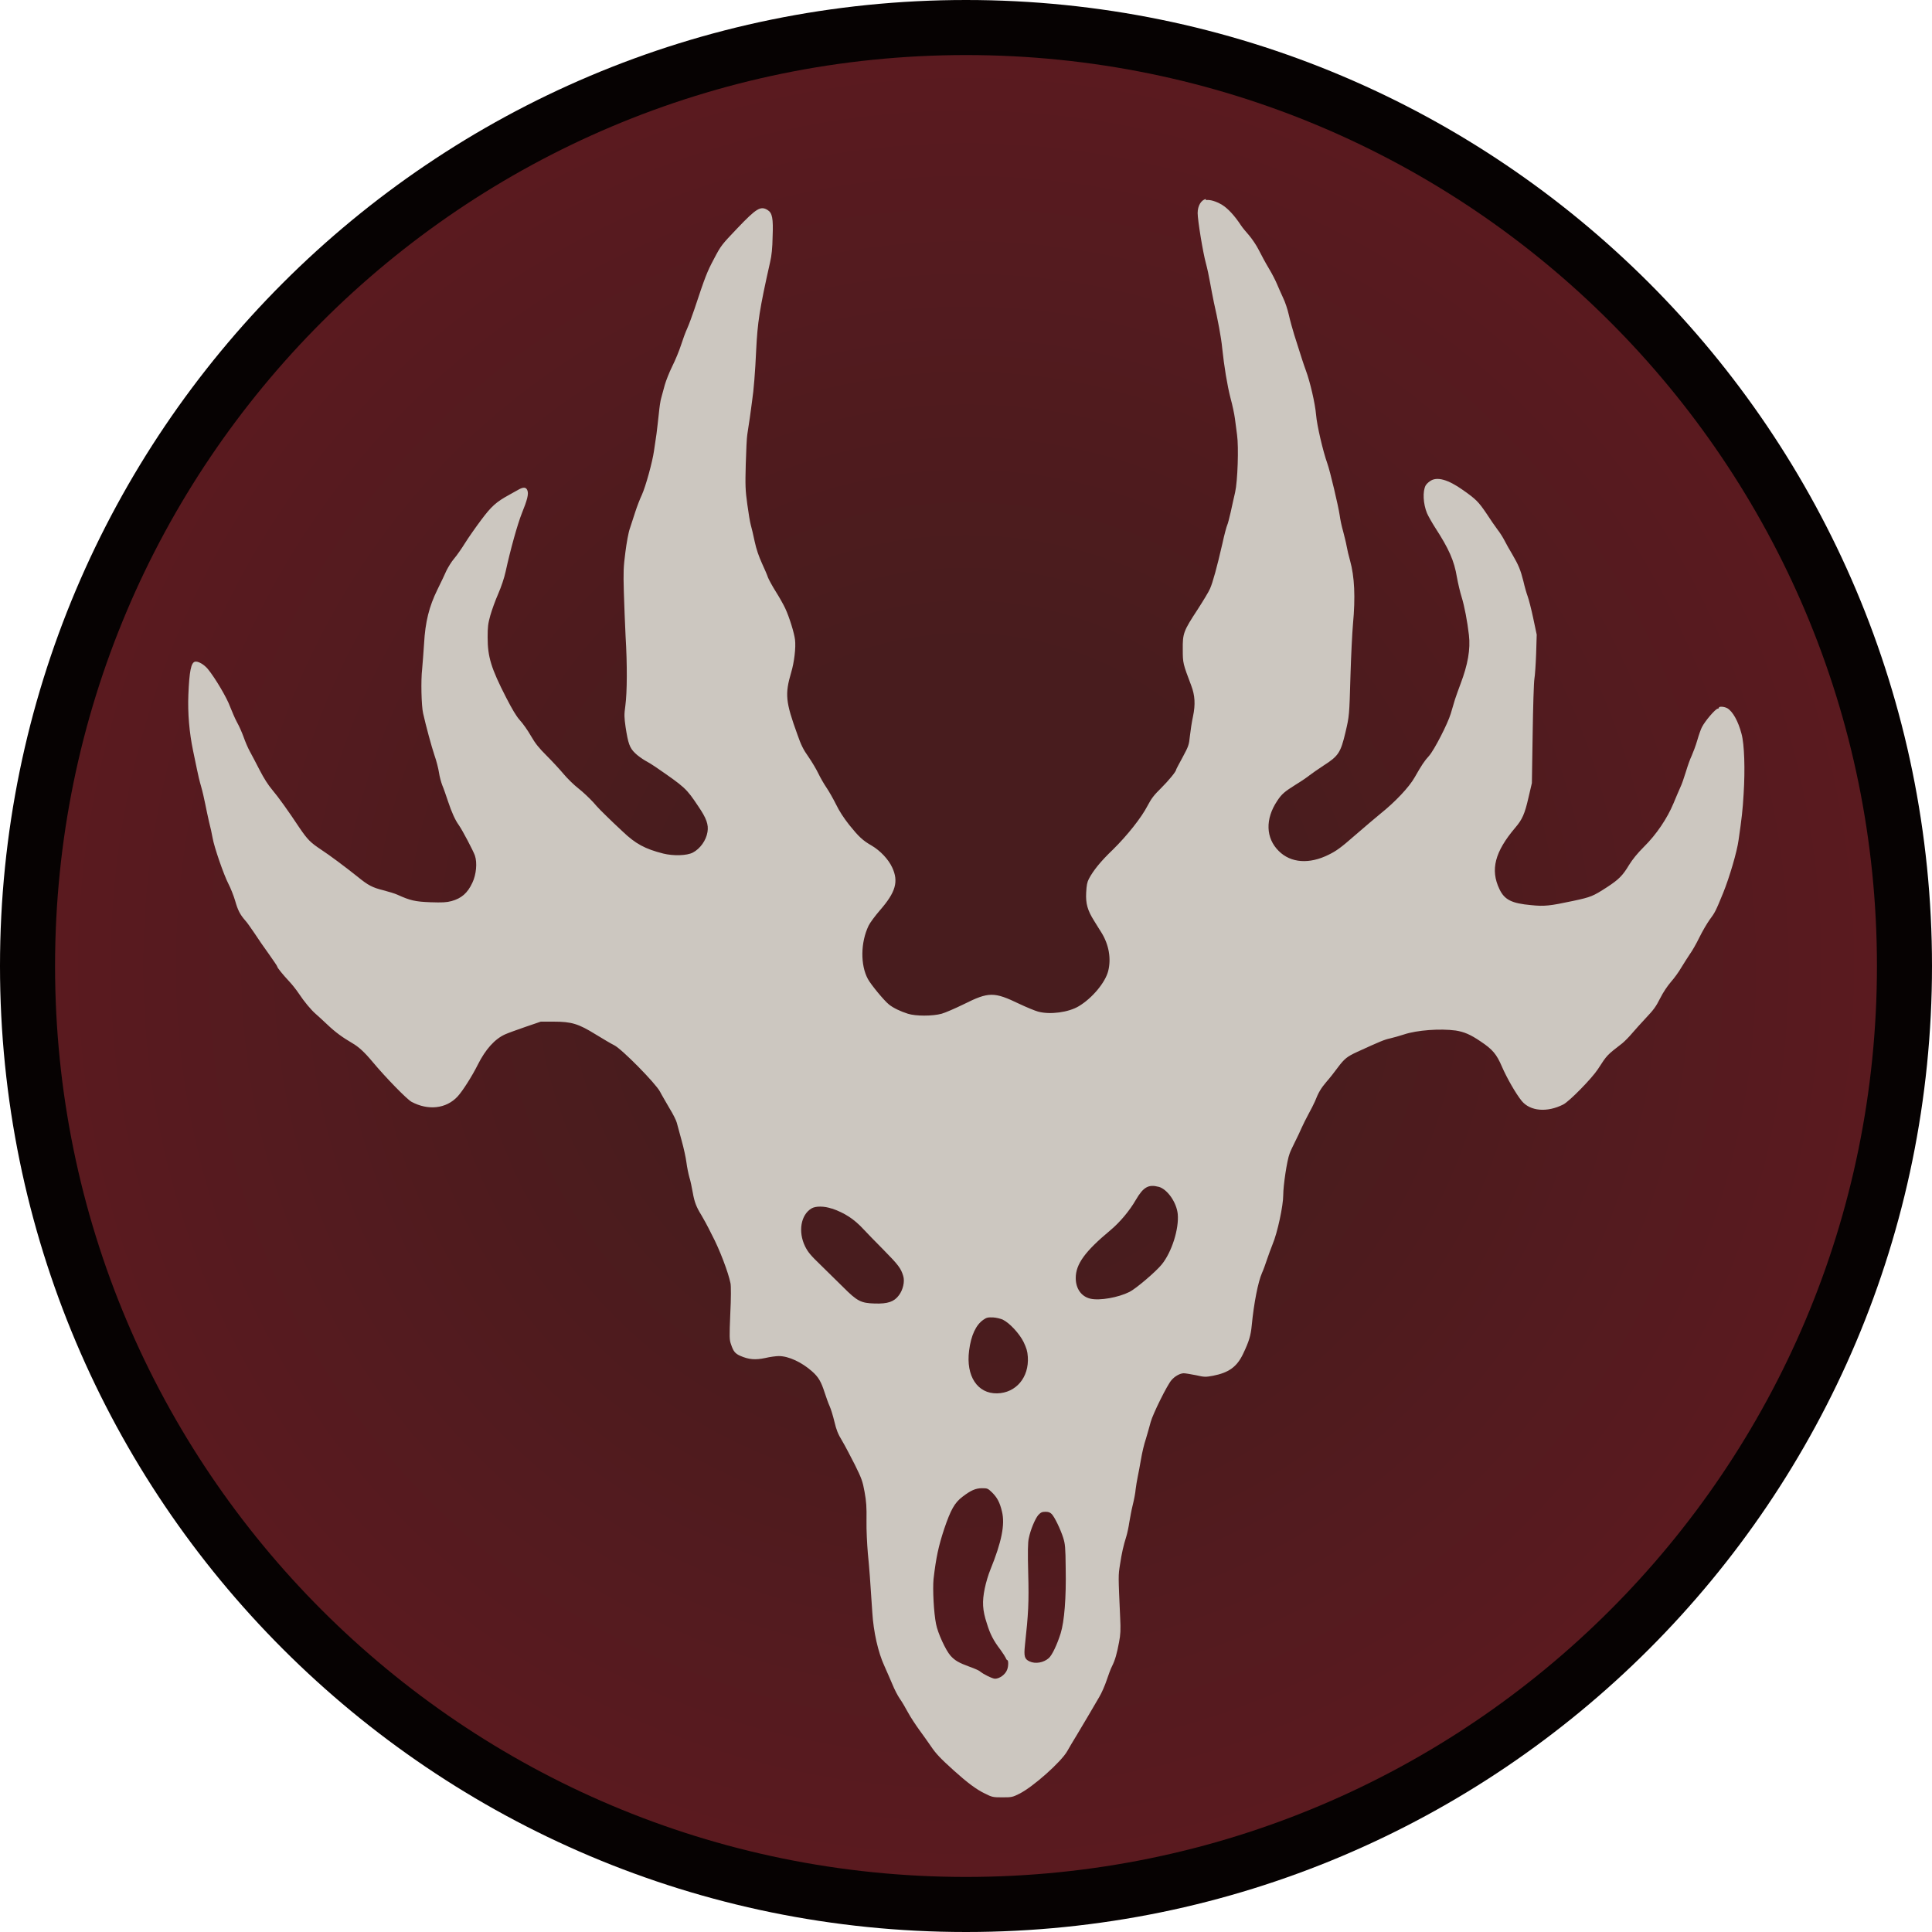
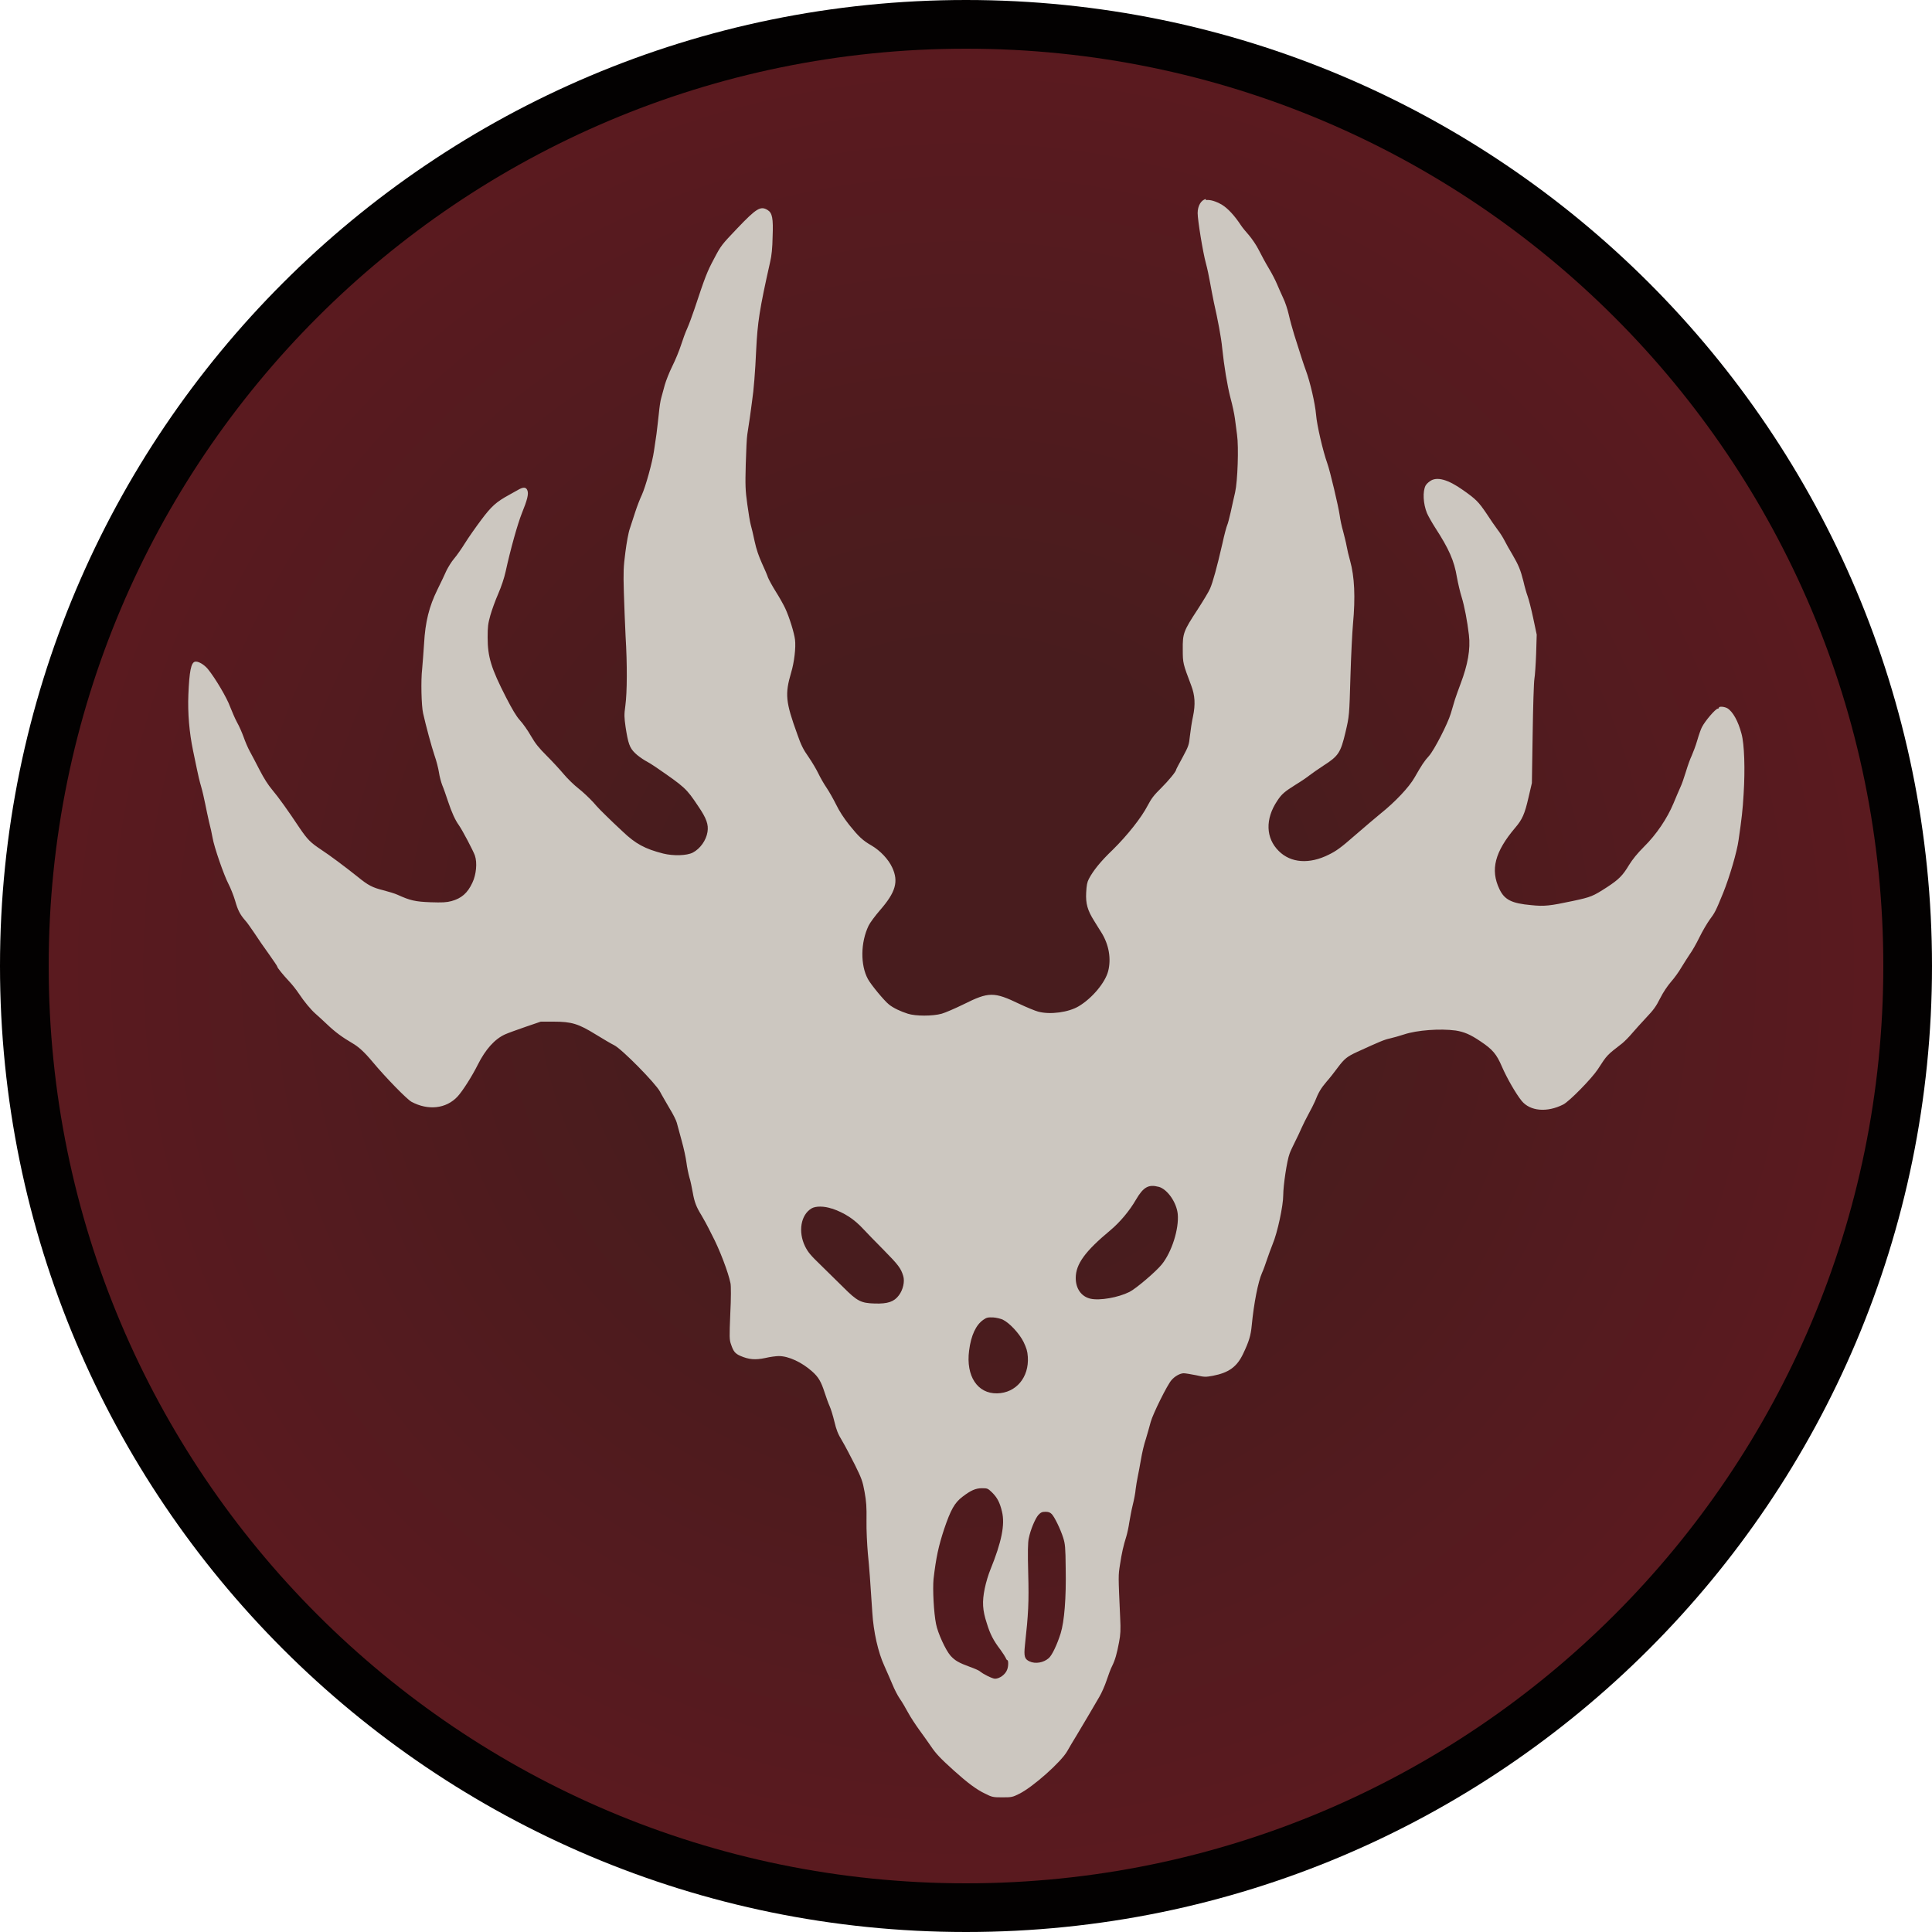
<svg xmlns="http://www.w3.org/2000/svg" viewBox="0 0 100 100">
  <defs>
    <radialGradient id="gryselles-arenai-disc">
      <stop offset="0.35" stop-color="#481c1e" />
      <stop offset="1" stop-color="#5a1a1f" />
    </radialGradient>
  </defs>
-   <circle cx="50" cy="50" r="50" fill="#060202" />
-   <circle cx="50" cy="50" r="47.15" fill="url(#gryselles-arenai-disc)" />
+   <circle cx="50" cy="50" r="50" fill="#030101" />
+   <circle cx="50" cy="50" r="47.48" fill="url(#gryselles-arenai-disc)" />
  <path fill="#ccc7c0" d="M62.42 10.3c-0.25 0.05 -0.43 0.35 -0.43 0.73 0 0.36 0.27 2.03 0.43 2.61 0.07 0.25 0.16 0.69 0.21 0.97 0.05 0.28 0.14 0.75 0.2 1.04 0.2 0.88 0.38 1.82 0.43 2.36 0.1 0.95 0.26 1.93 0.43 2.59 0.1 0.36 0.2 0.84 0.23 1.07 0.03 0.22 0.08 0.6 0.11 0.84 0.09 0.64 0.03 2.39 -0.1 2.97 -0.06 0.25 -0.16 0.71 -0.23 1.03 -0.07 0.31 -0.15 0.61 -0.18 0.67 -0.03 0.06 -0.15 0.49 -0.25 0.96 -0.28 1.22 -0.5 2.02 -0.64 2.33 -0.06 0.15 -0.36 0.64 -0.65 1.09 -0.72 1.1 -0.77 1.22 -0.76 2.06 0 0.71 0.01 0.73 0.44 1.87 0.19 0.5 0.22 0.97 0.09 1.59 -0.06 0.27 -0.13 0.73 -0.16 1.01 -0.05 0.48 -0.07 0.53 -0.38 1.11 -0.18 0.33 -0.33 0.61 -0.33 0.63 0 0.1 -0.39 0.57 -0.78 0.96 -0.38 0.37 -0.51 0.55 -0.7 0.91 -0.32 0.62 -1.05 1.54 -1.8 2.28 -0.64 0.61 -1.02 1.09 -1.24 1.51 -0.09 0.17 -0.12 0.33 -0.14 0.71 -0.03 0.57 0.07 0.92 0.41 1.46 0.12 0.19 0.28 0.46 0.38 0.61 0.39 0.63 0.51 1.35 0.35 1.99 -0.15 0.59 -0.82 1.4 -1.52 1.82 -0.53 0.32 -1.49 0.45 -2.11 0.28 -0.15 -0.04 -0.59 -0.22 -0.97 -0.4 -1.31 -0.63 -1.58 -0.63 -2.88 0.02 -0.45 0.22 -0.96 0.44 -1.14 0.49 -0.47 0.13 -1.35 0.13 -1.75 0 -0.38 -0.12 -0.76 -0.3 -0.98 -0.48 -0.24 -0.19 -0.93 -1.02 -1.09 -1.32 -0.39 -0.72 -0.38 -1.89 0.04 -2.76 0.07 -0.15 0.34 -0.51 0.59 -0.8 0.81 -0.93 0.97 -1.48 0.63 -2.21 -0.2 -0.43 -0.62 -0.87 -1.06 -1.13 -0.47 -0.27 -0.67 -0.46 -1.17 -1.08 -0.29 -0.37 -0.51 -0.71 -0.68 -1.06 -0.14 -0.28 -0.36 -0.67 -0.49 -0.86 -0.13 -0.19 -0.32 -0.52 -0.42 -0.73 -0.1 -0.21 -0.33 -0.6 -0.51 -0.86 -0.27 -0.38 -0.39 -0.62 -0.58 -1.17 -0.61 -1.68 -0.65 -2.08 -0.32 -3.2 0.16 -0.53 0.25 -1.3 0.2 -1.7 -0.04 -0.34 -0.29 -1.16 -0.51 -1.63 -0.08 -0.17 -0.29 -0.55 -0.48 -0.85 -0.19 -0.3 -0.37 -0.64 -0.41 -0.74 -0.03 -0.1 -0.17 -0.43 -0.31 -0.73 -0.17 -0.38 -0.29 -0.72 -0.38 -1.14 -0.07 -0.33 -0.16 -0.72 -0.2 -0.85 -0.04 -0.14 -0.12 -0.62 -0.18 -1.07 -0.1 -0.72 -0.11 -0.96 -0.08 -2.06 0.02 -0.69 0.05 -1.38 0.08 -1.55 0.03 -0.17 0.08 -0.56 0.13 -0.86 0.04 -0.31 0.1 -0.71 0.12 -0.89 0.08 -0.52 0.16 -1.5 0.21 -2.63 0.07 -1.42 0.17 -2.1 0.72 -4.54 0.08 -0.33 0.12 -0.74 0.13 -1.31 0.04 -0.98 -0.02 -1.24 -0.26 -1.39 -0.36 -0.22 -0.57 -0.1 -1.57 0.95 -0.8 0.84 -0.84 0.88 -1.2 1.57 -0.36 0.67 -0.46 0.93 -1.02 2.62 -0.12 0.35 -0.28 0.79 -0.37 0.99 -0.09 0.19 -0.23 0.58 -0.32 0.86 -0.09 0.28 -0.29 0.77 -0.45 1.09 -0.16 0.32 -0.33 0.76 -0.39 0.97 -0.06 0.21 -0.14 0.51 -0.18 0.66 -0.05 0.15 -0.1 0.53 -0.13 0.84 -0.03 0.3 -0.09 0.78 -0.12 1.04 -0.04 0.26 -0.1 0.66 -0.13 0.88 -0.08 0.57 -0.43 1.84 -0.63 2.28 -0.1 0.21 -0.25 0.6 -0.34 0.88 -0.09 0.28 -0.22 0.67 -0.28 0.86 -0.07 0.19 -0.17 0.74 -0.23 1.22 -0.1 0.77 -0.11 1 -0.08 2.06 0.02 0.66 0.06 1.69 0.09 2.29 0.09 1.48 0.08 2.9 -0.01 3.58 -0.07 0.5 -0.06 0.61 0.01 1.12 0.13 0.85 0.21 1.08 0.49 1.35 0.13 0.13 0.36 0.29 0.51 0.38 0.15 0.08 0.4 0.23 0.54 0.33 1.54 1.06 1.6 1.11 2.22 2.04 0.43 0.63 0.54 0.95 0.48 1.33 -0.07 0.44 -0.38 0.87 -0.76 1.07 -0.31 0.16 -1 0.18 -1.53 0.05 -0.95 -0.24 -1.44 -0.51 -2.1 -1.14 -0.27 -0.25 -0.64 -0.6 -0.81 -0.77 -0.18 -0.17 -0.5 -0.49 -0.7 -0.73 -0.21 -0.23 -0.56 -0.56 -0.78 -0.73 -0.22 -0.17 -0.57 -0.51 -0.77 -0.75 -0.2 -0.24 -0.6 -0.67 -0.88 -0.95 -0.4 -0.4 -0.58 -0.62 -0.81 -1.02 -0.16 -0.28 -0.42 -0.65 -0.57 -0.81 -0.19 -0.21 -0.4 -0.57 -0.71 -1.17 -0.78 -1.52 -0.96 -2.11 -0.96 -3.12 0 -0.55 0.02 -0.71 0.14 -1.14 0.08 -0.28 0.26 -0.78 0.41 -1.12 0.16 -0.37 0.31 -0.82 0.38 -1.14 0.25 -1.15 0.62 -2.47 0.84 -3.02 0.28 -0.69 0.36 -1 0.29 -1.18 -0.06 -0.17 -0.19 -0.19 -0.42 -0.07 -0.1 0.06 -0.34 0.19 -0.52 0.29 -0.68 0.37 -0.93 0.6 -1.46 1.31 -0.27 0.36 -0.65 0.9 -0.83 1.19 -0.18 0.29 -0.44 0.66 -0.57 0.81 -0.13 0.15 -0.3 0.43 -0.39 0.61 -0.08 0.18 -0.29 0.63 -0.47 0.99 -0.43 0.87 -0.63 1.68 -0.69 2.79 -0.03 0.42 -0.07 1.01 -0.1 1.32 -0.07 0.58 -0.04 1.91 0.05 2.29 0.14 0.63 0.44 1.74 0.59 2.18 0.1 0.28 0.2 0.68 0.23 0.88 0.03 0.21 0.11 0.5 0.17 0.66 0.07 0.16 0.2 0.54 0.3 0.84 0.19 0.57 0.37 0.97 0.56 1.23 0.19 0.27 0.74 1.32 0.83 1.57 0.13 0.38 0.07 0.99 -0.13 1.41 -0.25 0.54 -0.57 0.81 -1.08 0.95 -0.26 0.07 -0.47 0.08 -1.09 0.06 -0.79 -0.03 -1.05 -0.09 -1.71 -0.39 -0.13 -0.06 -0.46 -0.16 -0.73 -0.23 -0.56 -0.14 -0.78 -0.25 -1.33 -0.7 -0.64 -0.51 -1.44 -1.11 -1.9 -1.41 -0.54 -0.36 -0.69 -0.51 -1.1 -1.11 -0.61 -0.92 -1.1 -1.6 -1.42 -1.98 -0.21 -0.25 -0.43 -0.59 -0.65 -1.02 -0.18 -0.35 -0.41 -0.79 -0.51 -0.97 -0.1 -0.18 -0.24 -0.51 -0.32 -0.74 -0.08 -0.22 -0.23 -0.57 -0.34 -0.76 -0.11 -0.2 -0.26 -0.56 -0.36 -0.81 -0.16 -0.45 -0.76 -1.47 -1.15 -1.95 -0.2 -0.24 -0.51 -0.42 -0.67 -0.38 -0.2 0.05 -0.29 0.49 -0.34 1.7 -0.04 0.97 0.05 1.97 0.24 2.89 0.06 0.26 0.14 0.7 0.2 0.96 0.05 0.26 0.15 0.68 0.22 0.91 0.07 0.24 0.16 0.64 0.21 0.89 0.05 0.25 0.14 0.68 0.2 0.94 0.07 0.26 0.15 0.63 0.18 0.81 0.08 0.49 0.59 1.95 0.82 2.39 0.11 0.21 0.27 0.61 0.35 0.88 0.14 0.5 0.26 0.72 0.52 1.02 0.08 0.08 0.29 0.38 0.48 0.66 0.18 0.28 0.52 0.77 0.76 1.1 0.23 0.33 0.42 0.6 0.42 0.63 0 0.06 0.31 0.44 0.64 0.79 0.14 0.15 0.36 0.43 0.48 0.61 0.27 0.41 0.63 0.84 0.86 1.04 0.1 0.08 0.37 0.34 0.61 0.56 0.42 0.4 0.78 0.66 1.29 0.96 0.33 0.19 0.63 0.46 1.07 0.99 0.67 0.8 1.75 1.91 2 2.05 0.86 0.46 1.79 0.36 2.38 -0.27 0.26 -0.28 0.75 -1.05 1.05 -1.65 0.4 -0.8 0.88 -1.33 1.41 -1.57 0.15 -0.07 0.63 -0.24 1.06 -0.39l0.79 -0.27 0.66 0c0.94 0 1.29 0.11 2.18 0.66 0.38 0.23 0.81 0.49 0.96 0.56 0.4 0.2 2.14 1.97 2.37 2.4 0.09 0.18 0.32 0.56 0.49 0.86 0.18 0.29 0.35 0.63 0.38 0.75 0.03 0.11 0.14 0.53 0.25 0.92 0.11 0.39 0.22 0.9 0.25 1.14 0.03 0.24 0.1 0.58 0.15 0.76 0.06 0.18 0.13 0.54 0.18 0.81 0.08 0.47 0.19 0.75 0.44 1.15 0.07 0.11 0.32 0.56 0.54 1.01 0.41 0.77 0.86 1.97 0.97 2.52 0.03 0.13 0.03 0.79 -0.01 1.57 -0.05 1.21 -0.05 1.36 0.04 1.6 0.12 0.36 0.21 0.47 0.48 0.59 0.44 0.19 0.77 0.22 1.29 0.11 0.25 -0.06 0.57 -0.1 0.7 -0.1 0.51 0 1.19 0.32 1.72 0.79 0.33 0.29 0.47 0.53 0.65 1.09 0.08 0.24 0.19 0.56 0.26 0.71 0.07 0.15 0.18 0.52 0.25 0.81 0.1 0.42 0.18 0.63 0.4 0.99 0.15 0.25 0.44 0.81 0.66 1.24 0.35 0.71 0.4 0.85 0.5 1.4 0.09 0.5 0.11 0.77 0.1 1.48 -0.01 0.48 0.03 1.24 0.07 1.7 0.08 0.8 0.12 1.37 0.23 3.05 0.06 1.01 0.3 2.08 0.63 2.79 0.12 0.26 0.3 0.69 0.41 0.94 0.1 0.25 0.27 0.58 0.38 0.74 0.11 0.15 0.3 0.48 0.43 0.72 0.13 0.24 0.4 0.65 0.59 0.91 0.19 0.26 0.46 0.64 0.59 0.83 0.27 0.4 0.49 0.63 1.21 1.28 0.68 0.61 1.14 0.96 1.6 1.18 0.36 0.18 0.41 0.19 0.89 0.19 0.49 0 0.53 -0.01 0.89 -0.19 0.71 -0.36 2.15 -1.64 2.47 -2.2 0.09 -0.17 0.31 -0.53 0.48 -0.81 0.36 -0.6 0.88 -1.48 1.18 -2 0.12 -0.2 0.29 -0.59 0.38 -0.86 0.09 -0.27 0.21 -0.6 0.28 -0.73 0.16 -0.32 0.25 -0.65 0.36 -1.23 0.08 -0.41 0.09 -0.65 0.06 -1.27 -0.1 -2.22 -0.1 -2.18 -0.01 -2.75 0.09 -0.6 0.18 -1 0.33 -1.47 0.05 -0.17 0.12 -0.49 0.15 -0.71 0.04 -0.22 0.11 -0.64 0.18 -0.91 0.07 -0.28 0.14 -0.65 0.15 -0.81 0.02 -0.17 0.07 -0.47 0.11 -0.66 0.04 -0.2 0.12 -0.61 0.17 -0.91 0.05 -0.31 0.16 -0.78 0.25 -1.04 0.08 -0.26 0.19 -0.66 0.25 -0.88 0.11 -0.41 0.86 -1.93 1.08 -2.17 0.16 -0.19 0.44 -0.35 0.63 -0.35 0.09 0 0.37 0.05 0.63 0.1 0.44 0.1 0.5 0.1 0.88 0.03 0.82 -0.16 1.24 -0.46 1.56 -1.13 0.31 -0.65 0.4 -0.95 0.45 -1.48 0.11 -1.15 0.33 -2.26 0.53 -2.71 0.07 -0.15 0.18 -0.46 0.26 -0.7 0.08 -0.24 0.21 -0.59 0.29 -0.79 0.25 -0.59 0.55 -1.99 0.55 -2.54 0 -0.49 0.19 -1.79 0.33 -2.15 0.04 -0.12 0.17 -0.39 0.28 -0.61 0.11 -0.21 0.26 -0.54 0.34 -0.72 0.08 -0.18 0.24 -0.5 0.36 -0.72 0.12 -0.22 0.27 -0.51 0.33 -0.65 0.18 -0.46 0.31 -0.68 0.6 -1.02 0.16 -0.18 0.42 -0.51 0.58 -0.73 0.35 -0.47 0.5 -0.58 1 -0.81 1.2 -0.55 1.42 -0.64 1.7 -0.7 0.17 -0.04 0.5 -0.13 0.74 -0.21 0.66 -0.22 1.86 -0.31 2.67 -0.2 0.43 0.07 0.75 0.2 1.28 0.56 0.63 0.42 0.83 0.66 1.11 1.31 0.25 0.58 0.72 1.4 1.02 1.77 0.44 0.54 1.32 0.61 2.15 0.19 0.32 -0.16 1.48 -1.35 1.79 -1.82 0.49 -0.76 0.47 -0.73 1.27 -1.35 0.12 -0.1 0.35 -0.33 0.5 -0.51 0.15 -0.18 0.49 -0.55 0.74 -0.82 0.38 -0.4 0.51 -0.58 0.72 -1 0.16 -0.32 0.38 -0.64 0.56 -0.85 0.16 -0.18 0.41 -0.52 0.54 -0.75 0.14 -0.23 0.34 -0.54 0.44 -0.69 0.11 -0.15 0.33 -0.53 0.49 -0.86 0.16 -0.33 0.4 -0.73 0.52 -0.9 0.29 -0.39 0.32 -0.45 0.71 -1.4 0.33 -0.82 0.72 -2.14 0.8 -2.75 0.16 -1.11 0.21 -1.52 0.26 -2.38 0.08 -1.27 0.04 -2.57 -0.11 -3.11 -0.17 -0.65 -0.45 -1.15 -0.73 -1.32 -0.16 -0.09 -0.44 -0.11 -0.44 -0.03 0 0.03 -0.03 0.05 -0.06 0.05 -0.12 0.01 -0.66 0.64 -0.82 0.96 -0.05 0.09 -0.16 0.4 -0.24 0.68 -0.08 0.28 -0.22 0.64 -0.29 0.8 -0.08 0.16 -0.21 0.53 -0.3 0.83 -0.09 0.3 -0.22 0.67 -0.29 0.81 -0.07 0.15 -0.22 0.51 -0.35 0.82 -0.32 0.77 -0.88 1.61 -1.53 2.25 -0.35 0.35 -0.59 0.65 -0.77 0.94 -0.33 0.55 -0.53 0.75 -1.14 1.15 -0.73 0.47 -0.82 0.51 -1.75 0.71 -1.22 0.26 -1.5 0.29 -2.17 0.22 -1.02 -0.09 -1.39 -0.28 -1.65 -0.83 -0.48 -1 -0.24 -1.93 0.82 -3.18 0.36 -0.42 0.49 -0.71 0.68 -1.54l0.18 -0.77 0.04 -2.54c0.02 -1.4 0.06 -2.68 0.09 -2.85 0.03 -0.17 0.07 -0.75 0.09 -1.3l0.03 -0.99 -0.18 -0.85c-0.1 -0.47 -0.23 -0.98 -0.29 -1.14 -0.06 -0.16 -0.16 -0.51 -0.22 -0.78 -0.15 -0.59 -0.25 -0.83 -0.57 -1.38 -0.14 -0.23 -0.32 -0.55 -0.4 -0.71 -0.08 -0.16 -0.25 -0.43 -0.37 -0.58 -0.12 -0.16 -0.39 -0.55 -0.59 -0.86 -0.39 -0.57 -0.52 -0.71 -1.19 -1.18 -0.79 -0.56 -1.37 -0.72 -1.72 -0.46 -0.09 0.06 -0.19 0.16 -0.22 0.22 -0.16 0.3 -0.13 0.94 0.07 1.43 0.06 0.14 0.25 0.48 0.43 0.76 0.7 1.08 0.98 1.7 1.12 2.56 0.06 0.33 0.17 0.79 0.24 1.01 0.15 0.48 0.3 1.28 0.38 1.97 0.09 0.75 -0.06 1.55 -0.43 2.53 -0.1 0.26 -0.23 0.63 -0.29 0.81 -0.05 0.18 -0.15 0.51 -0.22 0.74 -0.16 0.53 -0.85 1.87 -1.12 2.18 -0.25 0.27 -0.39 0.49 -0.75 1.12 -0.29 0.51 -1.01 1.27 -1.76 1.87 -0.24 0.2 -0.84 0.7 -1.33 1.13 -0.73 0.64 -0.97 0.81 -1.36 1 -1 0.5 -1.96 0.43 -2.58 -0.19 -0.68 -0.67 -0.71 -1.66 -0.08 -2.6 0.23 -0.35 0.37 -0.47 0.96 -0.84 0.28 -0.17 0.6 -0.39 0.71 -0.48 0.12 -0.09 0.44 -0.32 0.72 -0.5 0.78 -0.5 0.89 -0.67 1.14 -1.72 0.2 -0.86 0.2 -0.85 0.26 -2.94 0.03 -1.02 0.09 -2.22 0.13 -2.67 0.13 -1.4 0.08 -2.45 -0.15 -3.28 -0.07 -0.24 -0.15 -0.58 -0.18 -0.76 -0.03 -0.18 -0.12 -0.52 -0.18 -0.76 -0.07 -0.23 -0.15 -0.61 -0.18 -0.84 -0.06 -0.43 -0.5 -2.3 -0.64 -2.68 -0.22 -0.61 -0.54 -1.98 -0.58 -2.51 -0.05 -0.59 -0.31 -1.71 -0.53 -2.3 -0.12 -0.33 -0.19 -0.54 -0.6 -1.84 -0.09 -0.29 -0.22 -0.76 -0.28 -1.03 -0.06 -0.27 -0.19 -0.67 -0.3 -0.89 -0.1 -0.22 -0.24 -0.53 -0.31 -0.7 -0.07 -0.17 -0.25 -0.53 -0.42 -0.81 -0.17 -0.28 -0.4 -0.71 -0.52 -0.95 -0.13 -0.26 -0.35 -0.58 -0.51 -0.77 -0.16 -0.18 -0.35 -0.41 -0.42 -0.52 -0.33 -0.5 -0.67 -0.87 -0.98 -1.06 -0.32 -0.19 -0.64 -0.28 -0.83 -0.24zm-2.44 51.13c0.45 0.13 0.92 0.81 0.98 1.41 0.07 0.77 -0.31 1.97 -0.83 2.61 -0.3 0.37 -1.33 1.25 -1.67 1.42 -0.58 0.29 -1.54 0.46 -2.02 0.35 -0.47 -0.11 -0.76 -0.52 -0.76 -1.07 0 -0.72 0.48 -1.38 1.79 -2.47 0.49 -0.41 0.99 -1 1.33 -1.59 0.38 -0.65 0.65 -0.8 1.17 -0.66zm-16.93 1.12c0.67 0.23 1.16 0.55 1.64 1.07 0.14 0.15 0.6 0.63 1.04 1.07 0.78 0.79 0.9 0.96 1.02 1.35 0.09 0.29 -0.01 0.72 -0.22 1 -0.25 0.34 -0.58 0.45 -1.25 0.43 -0.72 -0.02 -0.91 -0.12 -1.63 -0.84 -0.29 -0.29 -0.82 -0.81 -1.17 -1.15 -0.53 -0.51 -0.66 -0.67 -0.81 -0.97 -0.37 -0.76 -0.22 -1.63 0.33 -1.96 0.21 -0.13 0.66 -0.13 1.06 0.01zm8.86 5.76c0.34 0.16 0.85 0.71 1.07 1.15 0.15 0.32 0.2 0.47 0.22 0.77 0.07 1.06 -0.61 1.87 -1.59 1.89 -1.02 0.02 -1.62 -0.9 -1.45 -2.21 0.1 -0.8 0.36 -1.34 0.74 -1.6 0.17 -0.12 0.24 -0.13 0.51 -0.12 0.17 0.01 0.4 0.07 0.51 0.12zm-0.56 8.94c0.27 0.27 0.4 0.52 0.51 0.98 0.17 0.68 -0.02 1.59 -0.6 3.02 -0.1 0.24 -0.23 0.67 -0.29 0.97 -0.14 0.68 -0.12 1.12 0.11 1.81 0.17 0.56 0.35 0.9 0.71 1.37 0.13 0.18 0.25 0.37 0.27 0.42 0.02 0.06 0.06 0.11 0.08 0.11 0.06 0 0.06 0.32 -0.01 0.49 -0.09 0.25 -0.39 0.47 -0.63 0.47 -0.13 0 -0.62 -0.24 -0.79 -0.39 -0.05 -0.04 -0.27 -0.14 -0.5 -0.22 -0.6 -0.22 -0.78 -0.33 -1.01 -0.58 -0.25 -0.28 -0.66 -1.17 -0.75 -1.64 -0.12 -0.59 -0.18 -1.81 -0.13 -2.33 0.13 -1.12 0.26 -1.71 0.55 -2.59 0.34 -1 0.54 -1.36 0.95 -1.67 0.43 -0.33 0.68 -0.44 1.01 -0.44 0.28 0 0.3 0.01 0.52 0.22zm3.09 1.12c0.15 0.16 0.45 0.78 0.59 1.22 0.1 0.32 0.12 0.48 0.13 1.58 0.03 1.54 -0.07 2.75 -0.26 3.37 -0.19 0.6 -0.44 1.12 -0.61 1.28 -0.27 0.24 -0.7 0.32 -1.01 0.17 -0.25 -0.12 -0.29 -0.26 -0.23 -0.83 0.18 -1.65 0.21 -2.21 0.17 -3.73 -0.03 -1.08 -0.02 -1.61 0.03 -1.81 0.09 -0.45 0.33 -1.01 0.49 -1.2 0.13 -0.14 0.2 -0.17 0.37 -0.17 0.16 0 0.24 0.03 0.33 0.12z" />
</svg>
